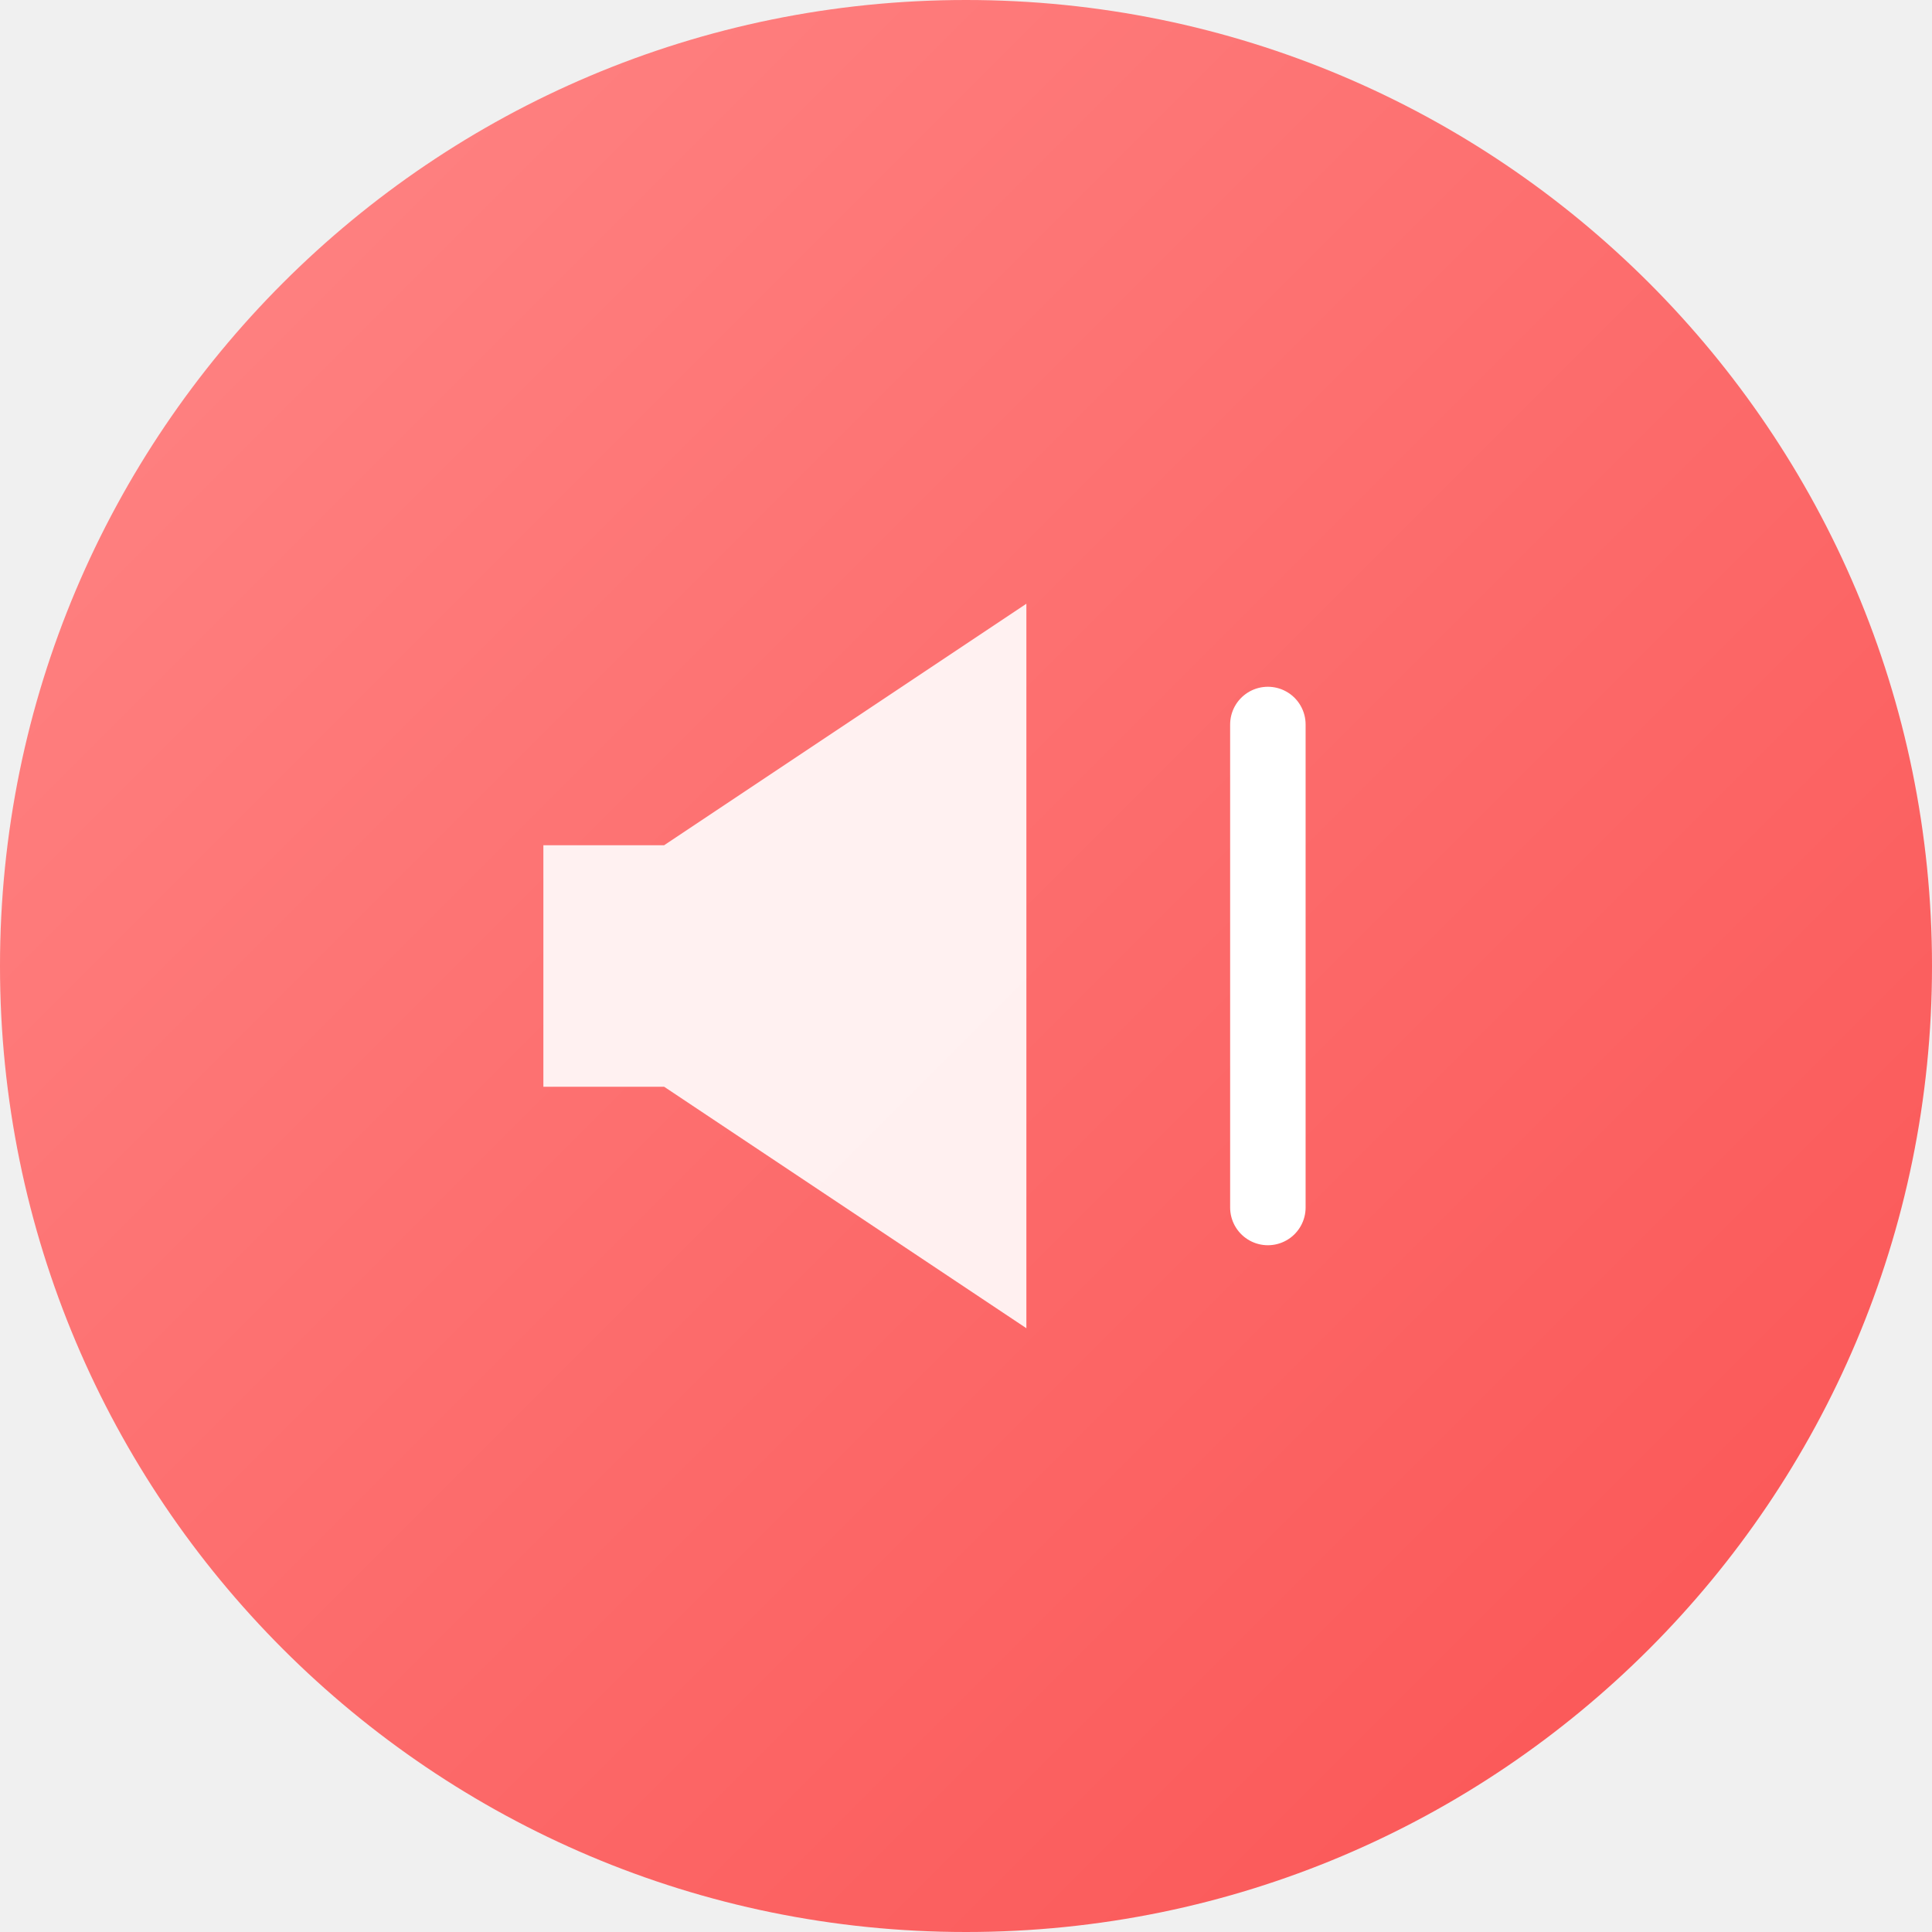
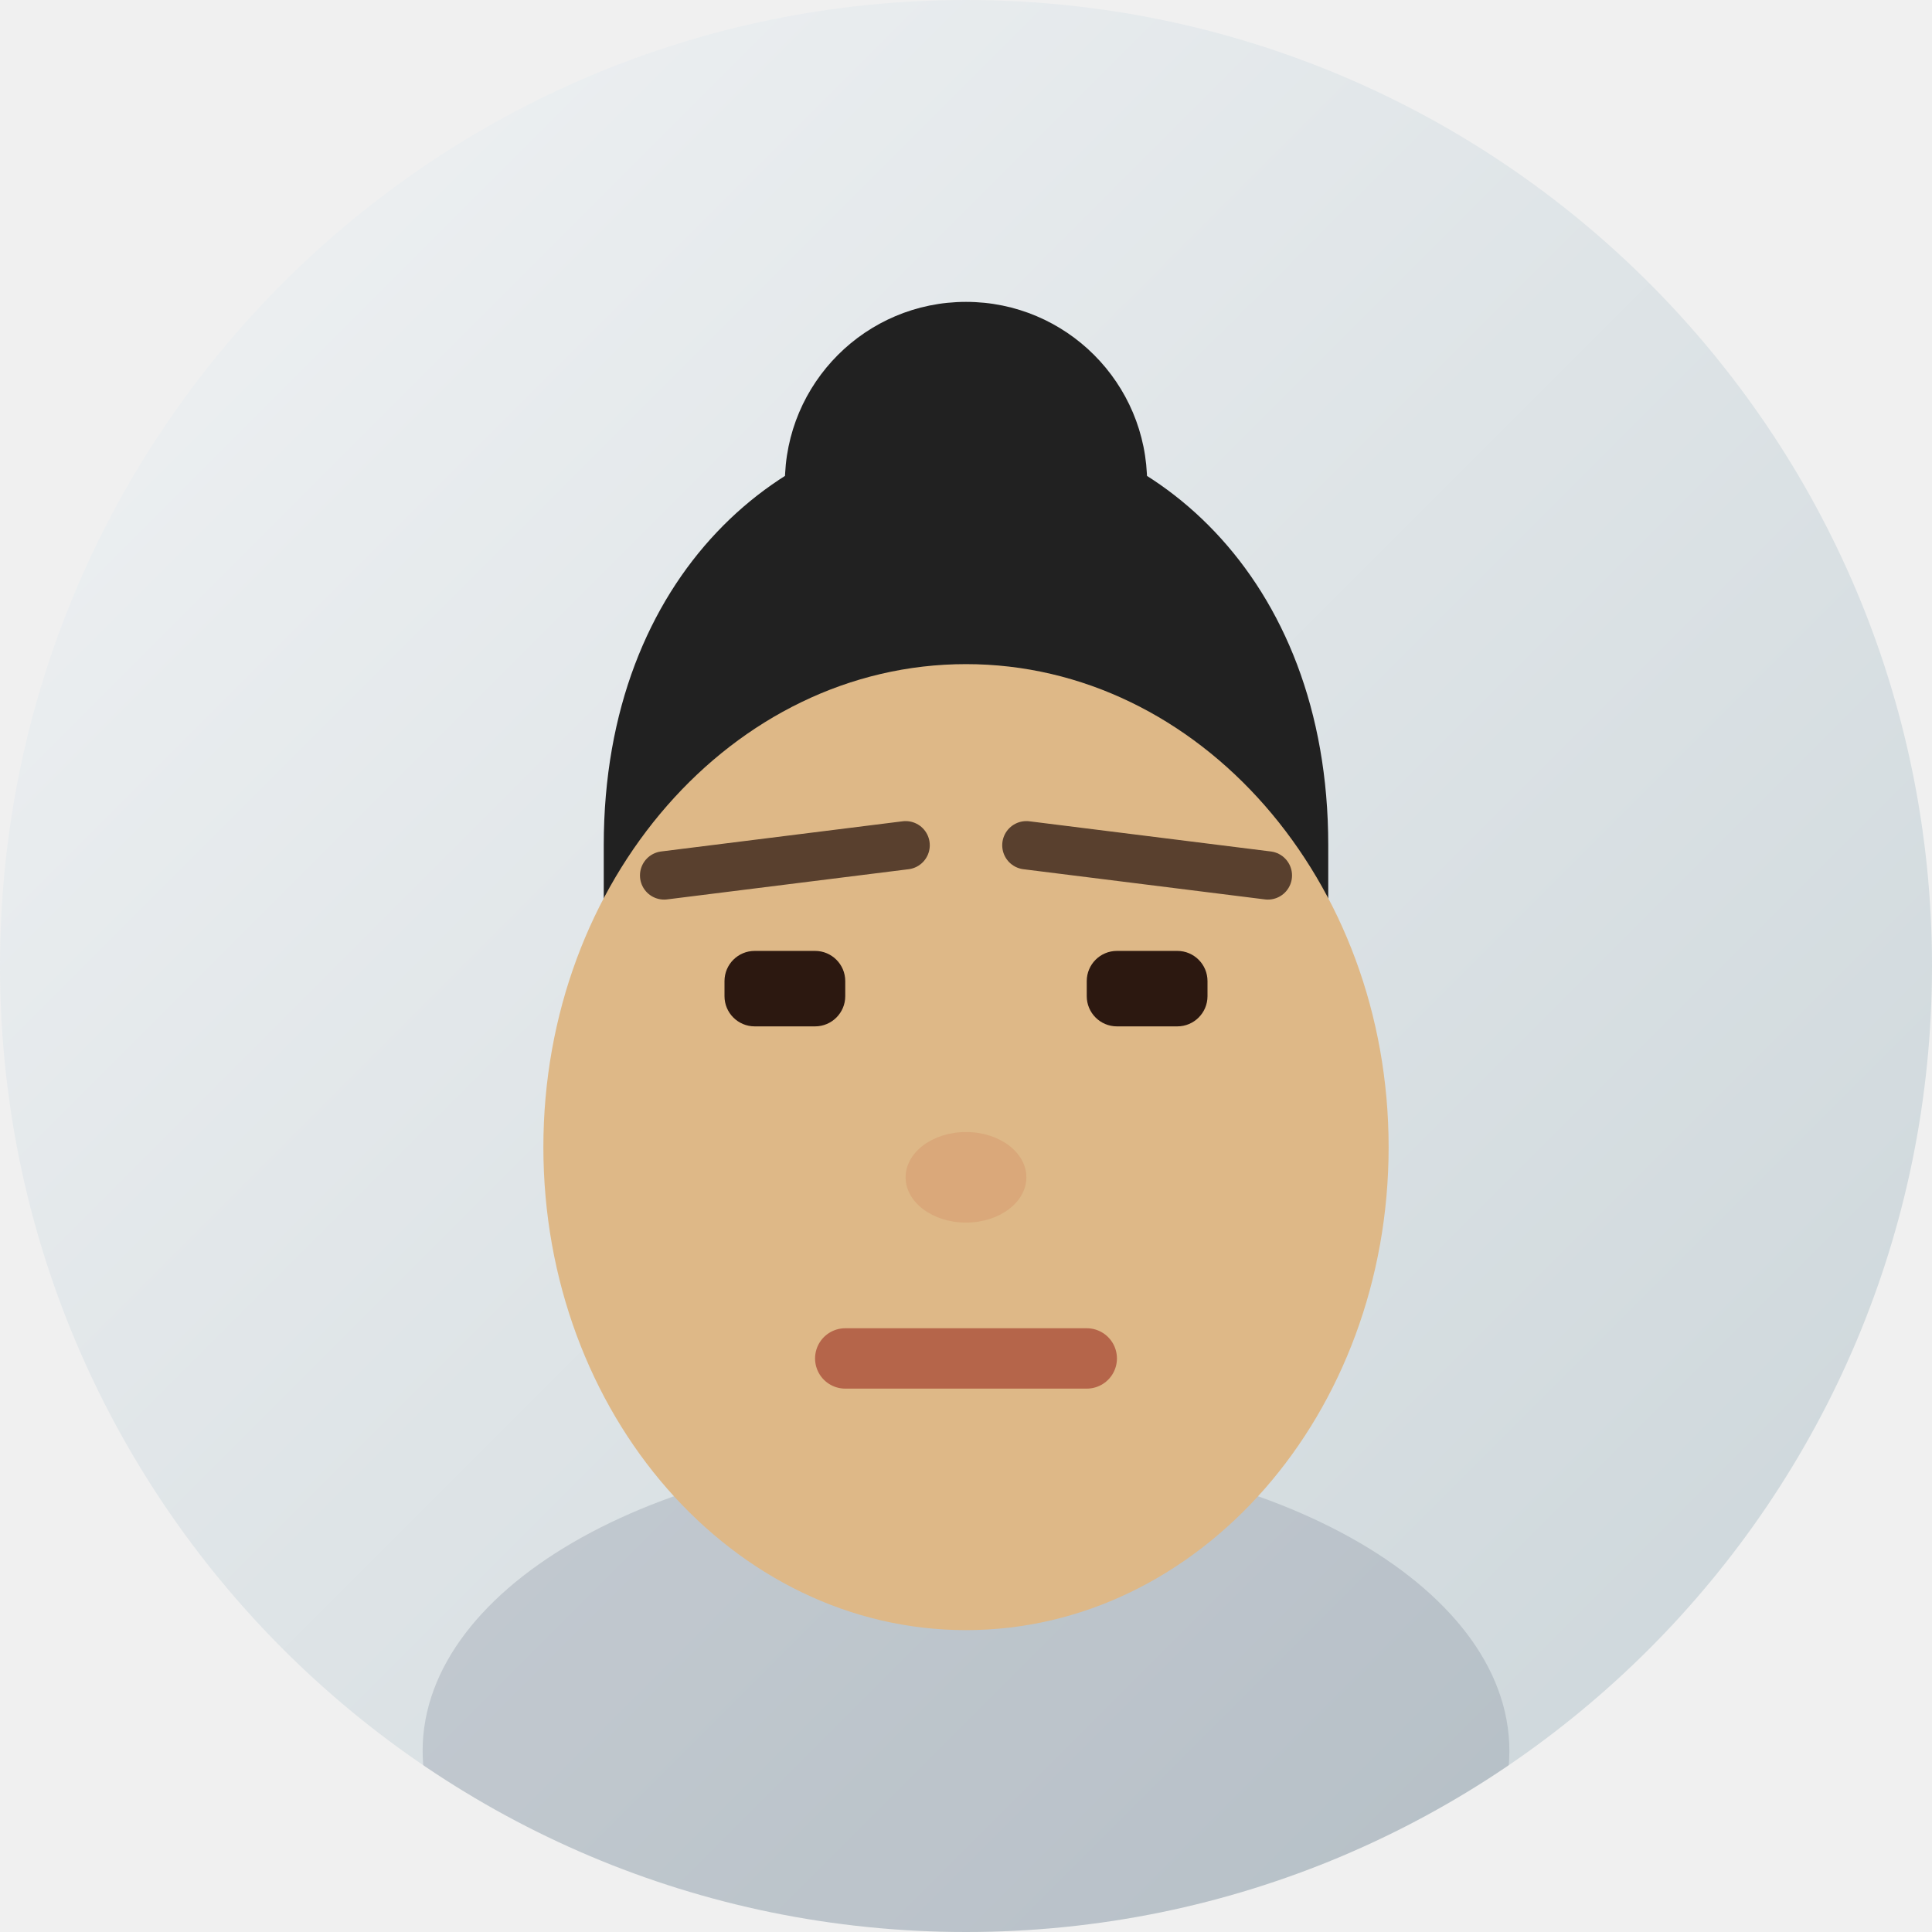
- <svg xmlns="http://www.w3.org/2000/svg" viewBox="0 0 64 64" role="img" aria-label="Marketing">
+ <svg xmlns="http://www.w3.org/2000/svg" viewBox="0 0 64 64" role="img" aria-label="Focused — professional bun">
  <defs>
-     <linearGradient id="bg" x1="0" y1="0" x2="64" y2="64" gradientUnits="userSpaceOnUse">
-       <stop offset="0%" stop-color="#ff8787" />
-       <stop offset="100%" stop-color="#fa5252" />
+     <linearGradient id="bg-pax29" x1="8" y1="8" x2="56" y2="56" gradientUnits="userSpaceOnUse">
+       <stop offset="0%" stop-color="#ECEFF1" />
+       <stop offset="100%" stop-color="#CFD8DC" />
    </linearGradient>
+     <clipPath id="clip-pax29">
+       <circle cx="32" cy="32" r="32" />
+     </clipPath>
  </defs>
-   <circle cx="32" cy="32" r="32" fill="url(#bg)" />
-   <path d="M22 28h-4v8h4l12 8V20L22 28z" fill="#fff" opacity=".9" />
-   <path d="M42 24v16" stroke="#fff" stroke-width="2.5" stroke-linecap="round" />
+   <circle cx="32" cy="32" r="32" fill="url(#bg-pax29)" />
+   <g clip-path="url(#clip-pax29)">
+     <ellipse cx="32" cy="58" rx="18" ry="10" fill="#4A5568" opacity=".18" />
+     <path d="M20 28c0-9 6-14 12-14s12 5 12 14v4H20v-4z" fill="#212121" />
+     <circle cx="32" cy="16" r="6" fill="#212121" />
+     <ellipse cx="32" cy="38" rx="14" ry="16" fill="#DEB887" />
+     <ellipse cx="32" cy="40" rx="11" ry="13" fill="#DEB887" />
+     <path d="M22 29l8-1M34 28l8 1" fill="none" stroke="#2C1810" stroke-width="1.6" stroke-linecap="round" opacity=".75" />
+     <rect x="24" y="31.5" width="4" height="2.5" rx="1" fill="#2C1810" />
+     <rect x="36" y="31.5" width="4" height="2.5" rx="1" fill="#2C1810" />
+     <ellipse cx="32" cy="39" rx="2" ry="1.5" fill="#D4956A" opacity=".45" />
+     <path d="M28 45h8" stroke="#B5654A" stroke-width="2" stroke-linecap="round" />
+   </g>
</svg>
